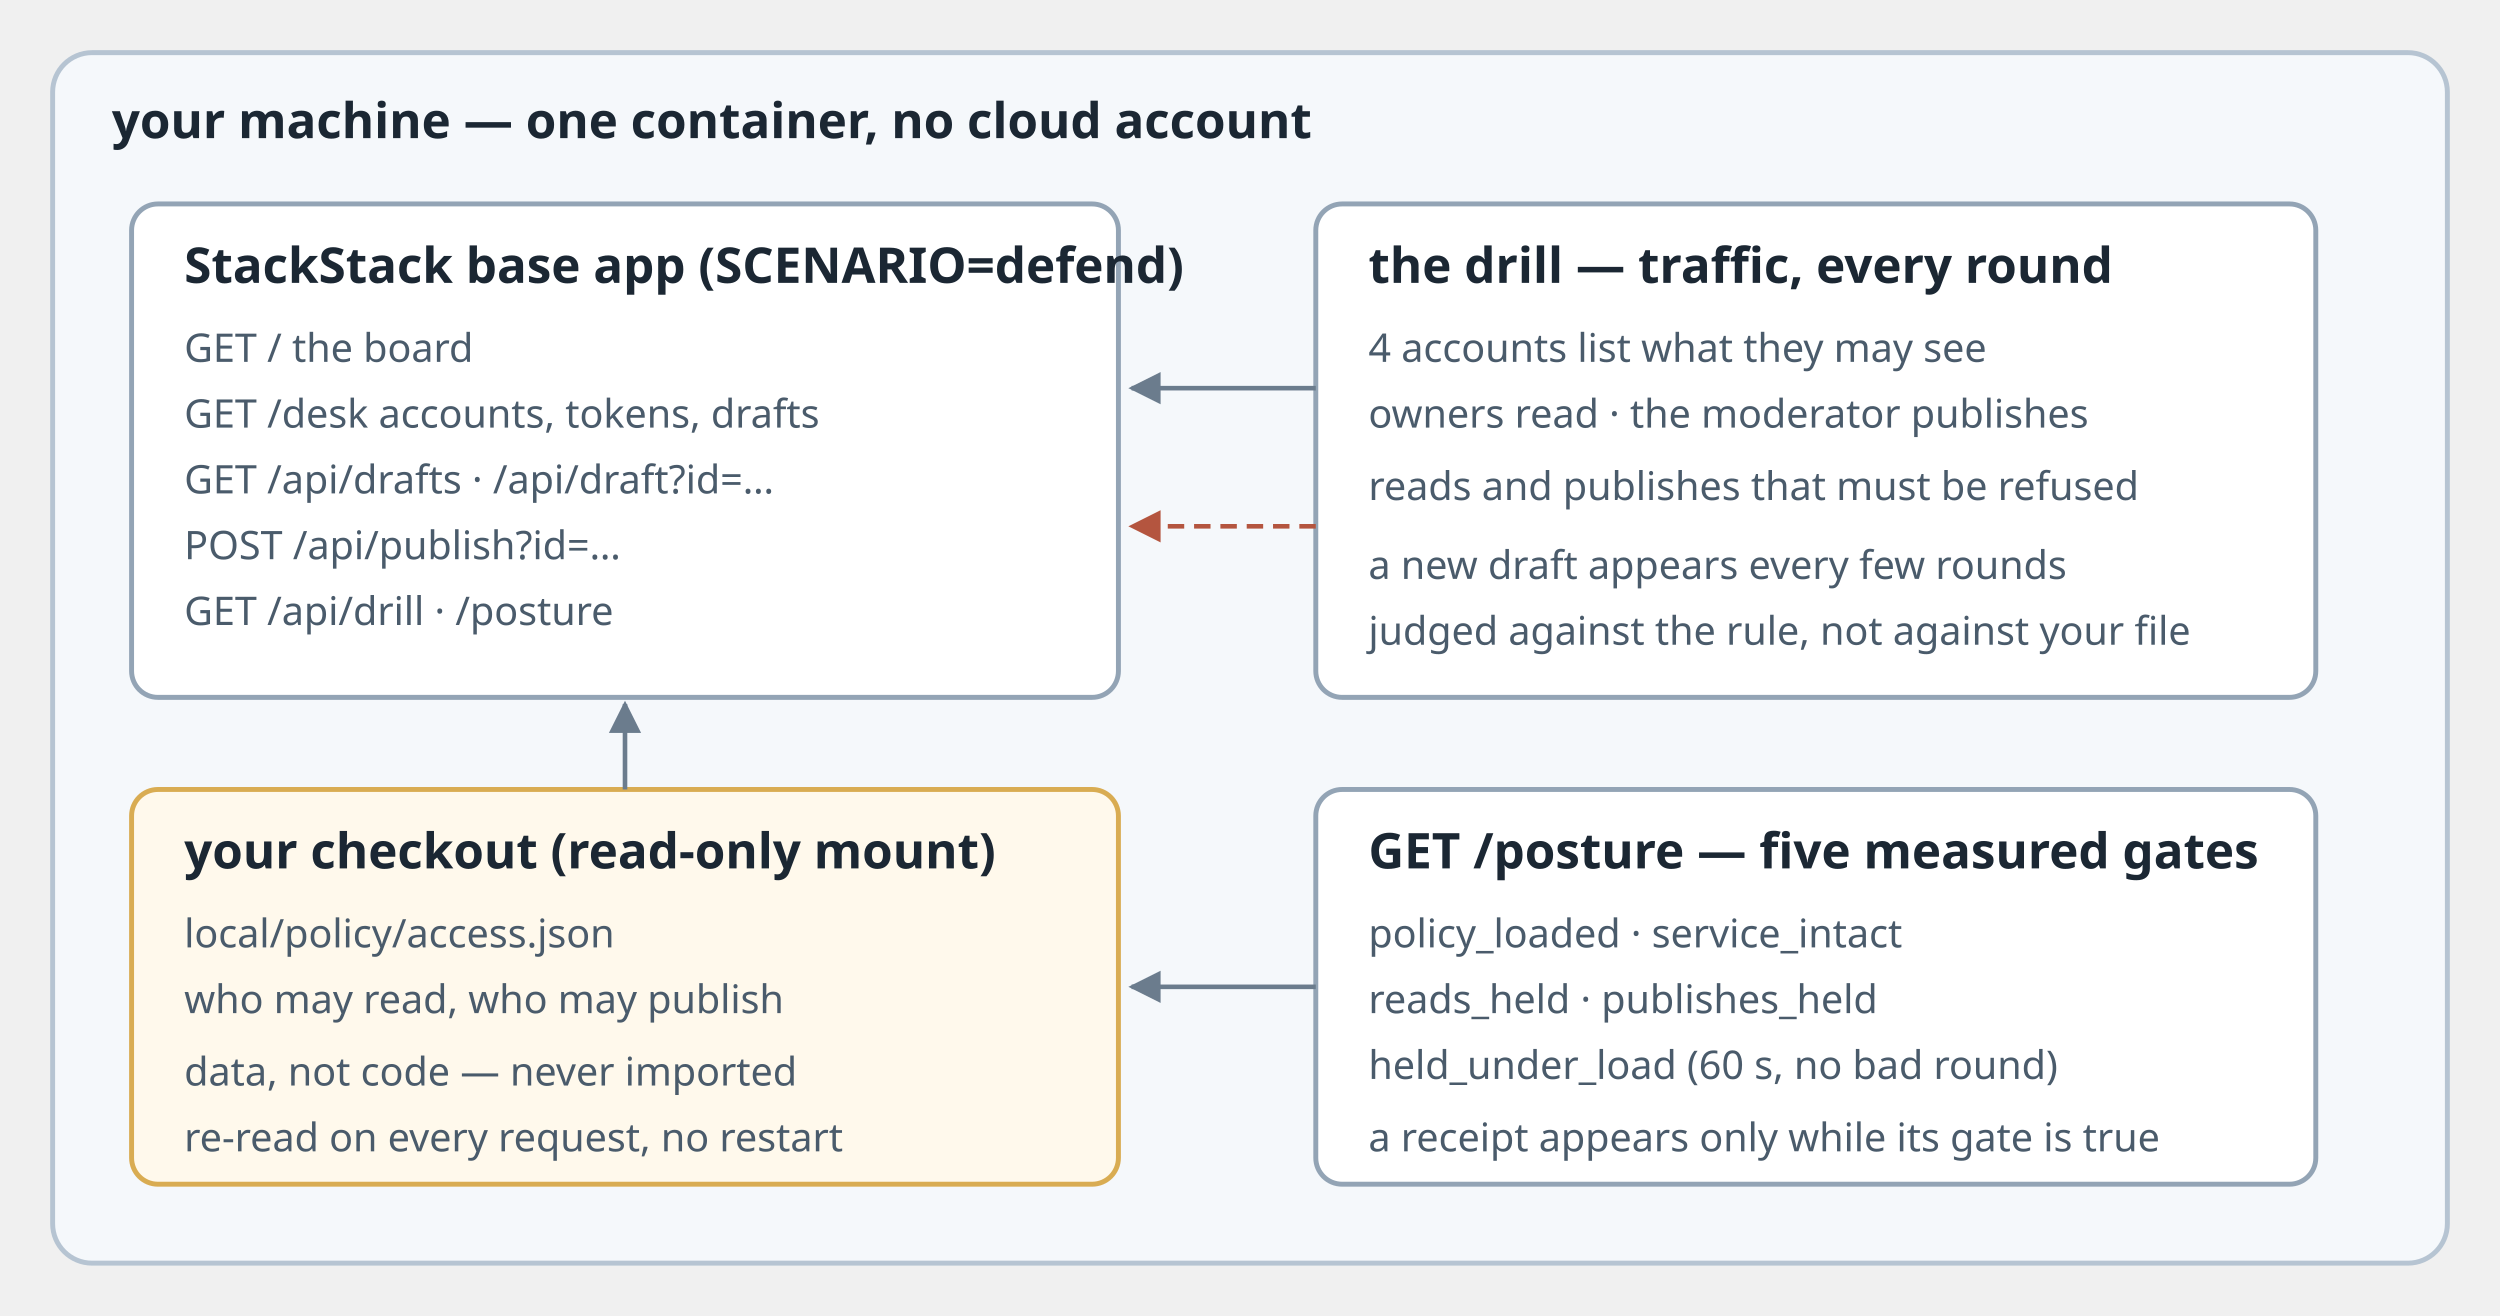
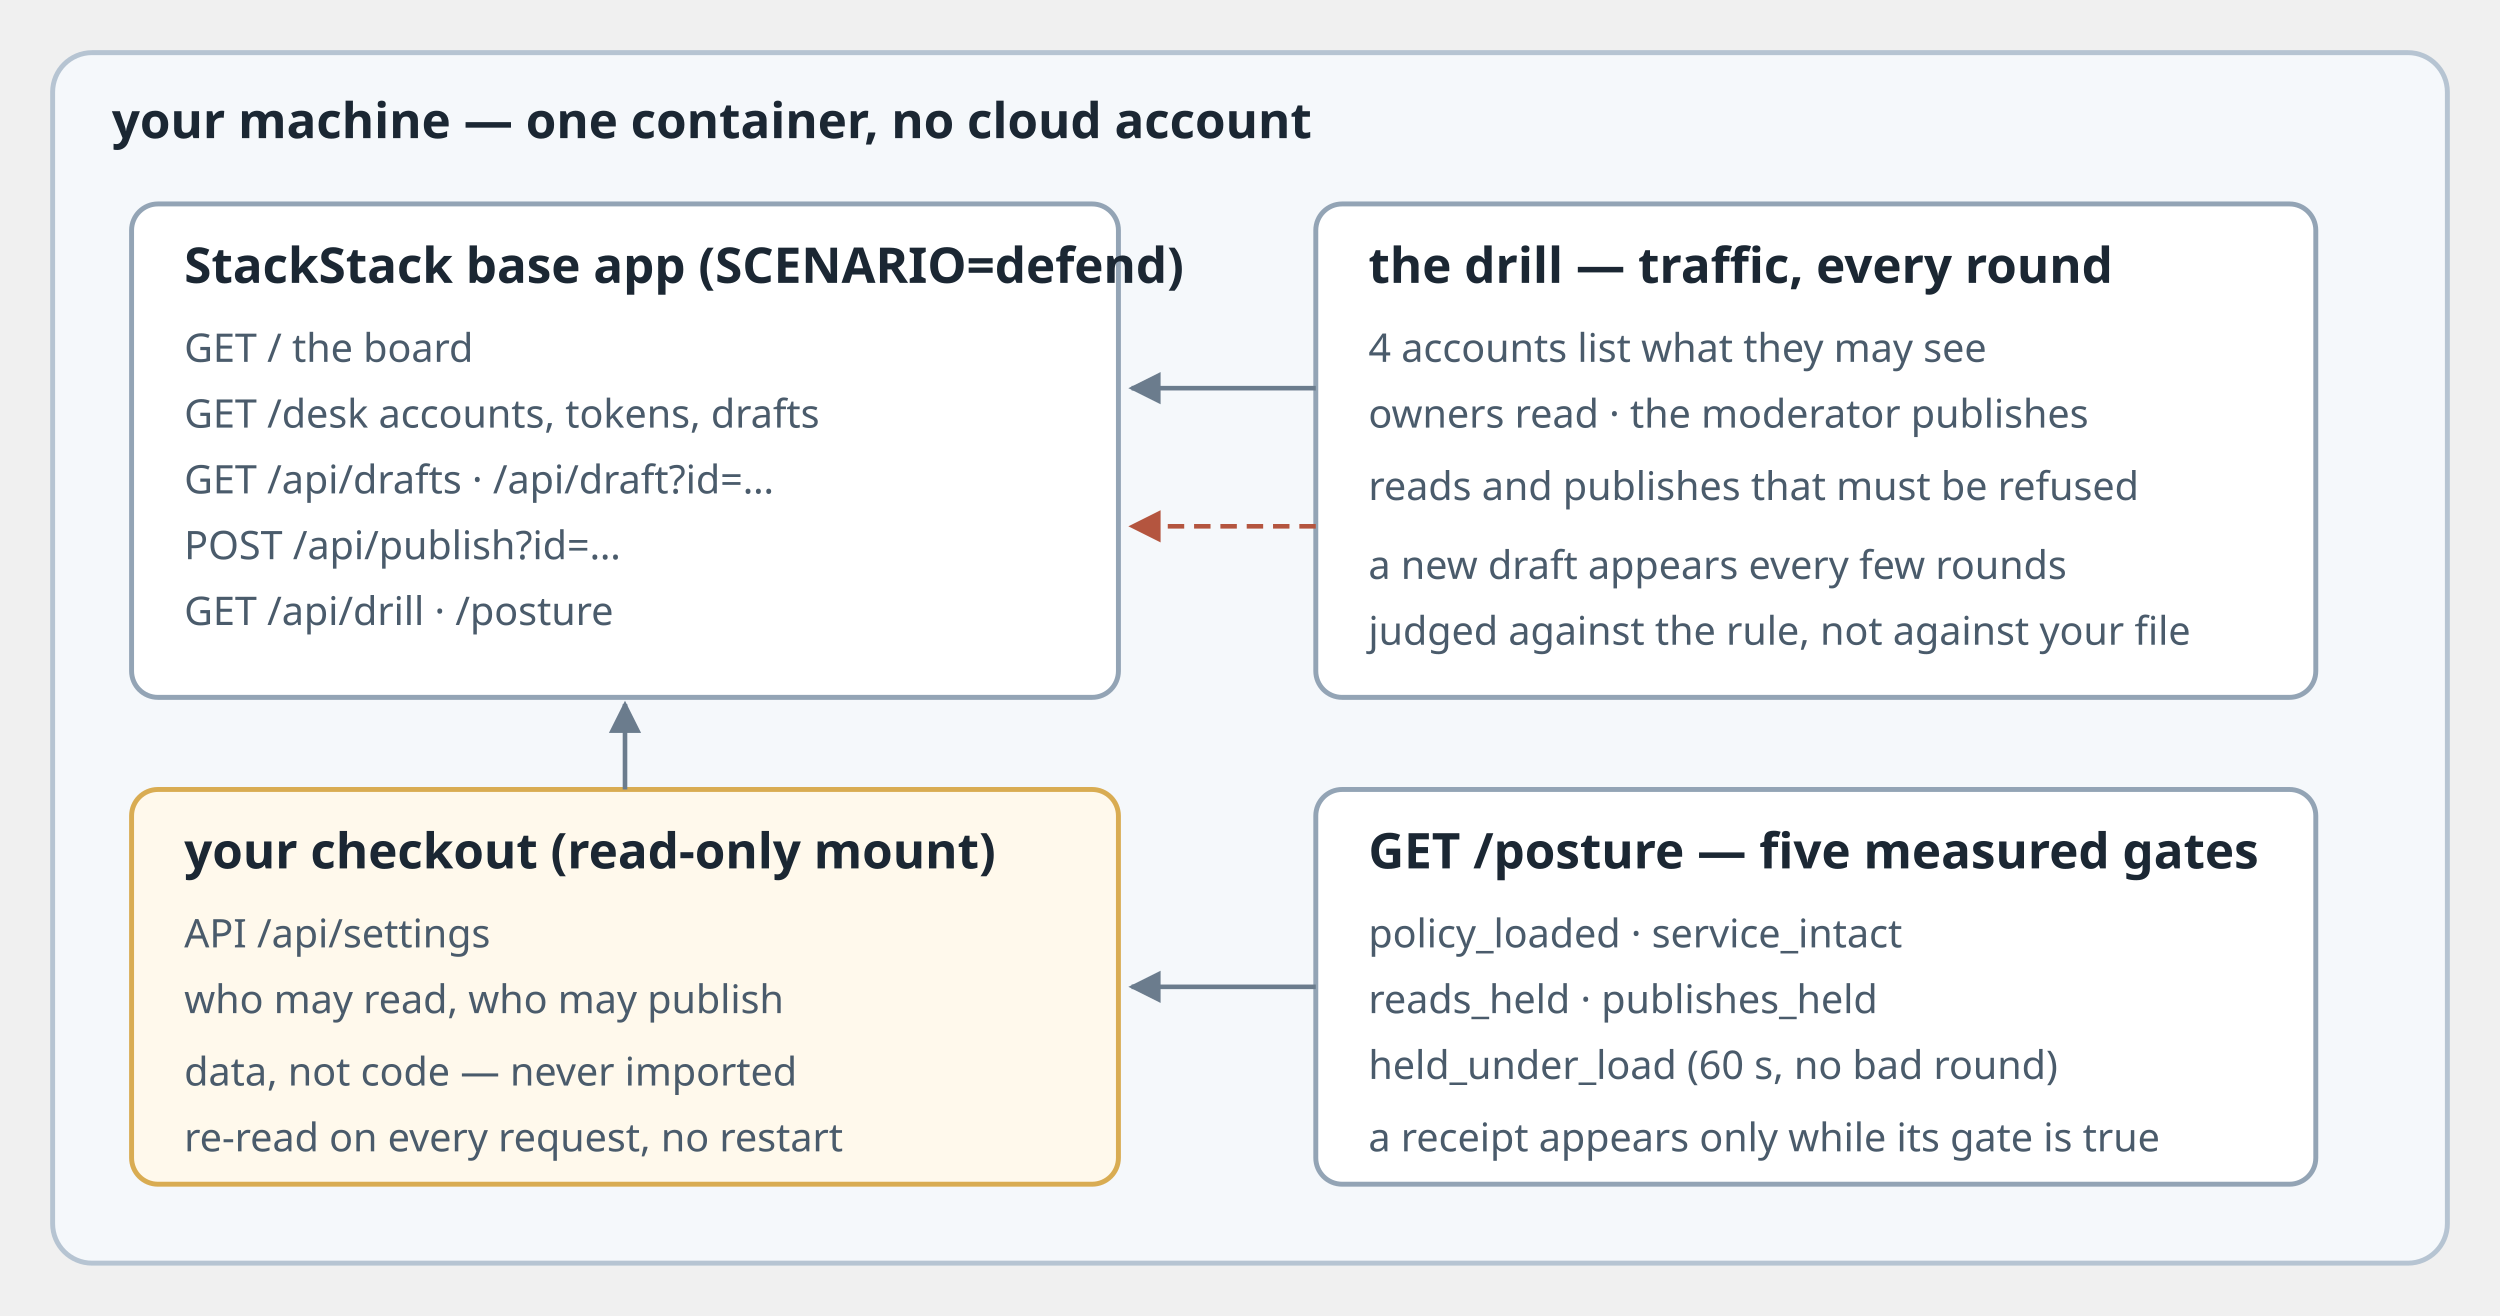
<svg xmlns="http://www.w3.org/2000/svg" viewBox="0 0 760 400" width="760" height="400" role="img" aria-label="stackstack-defend architecture">
  <style>
    text { font-family: system-ui, sans-serif; fill: #1b2733; }
    .t { font-size: 15px; font-weight: 600; }
    .s { font-size: 12px; fill: #4a5b6b; }
    .box { fill: #ffffff; stroke: #93a4b5; stroke-width: 1.5; rx: 8; }
    .host { fill: #f5f8fb; stroke: #b6c4d2; stroke-width: 1.5; rx: 12; }
    .own { fill: #fff9ec; stroke: #d9ac52; stroke-width: 1.5; rx: 8; }
    .arrow { stroke: #6b7c8d; stroke-width: 1.4; fill: none; marker-end: url(#a); }
    .bad { stroke: #b4553f; stroke-width: 1.4; fill: none; marker-end: url(#b); stroke-dasharray: 5 3; }
  </style>
  <defs>
    <marker id="a" viewBox="0 0 10 10" refX="9" refY="5" markerWidth="7" markerHeight="7" orient="auto-start-reverse">
      <path d="M0 0 L10 5 L0 10 z" fill="#6b7c8d" />
    </marker>
    <marker id="b" viewBox="0 0 10 10" refX="9" refY="5" markerWidth="7" markerHeight="7" orient="auto-start-reverse">
      <path d="M0 0 L10 5 L0 10 z" fill="#b4553f" />
    </marker>
  </defs>
  <rect class="host" x="16" y="16" width="728" height="368" />
  <text class="t" x="34" y="42">your machine — one container, no cloud account</text>
  <rect class="box" x="40" y="62" width="300" height="150" />
  <text class="t" x="56" y="86">StackStack base app (SCENARIO=defend)</text>
  <text class="s" x="56" y="110">GET /            the board</text>
  <text class="s" x="56" y="130">GET /desk        accounts, tokens, drafts</text>
  <text class="s" x="56" y="150">GET /api/drafts  ·  /api/draft?id=…</text>
  <text class="s" x="56" y="170">POST /api/publish?id=…</text>
  <text class="s" x="56" y="190">GET /api/drill   ·  /posture</text>
  <rect class="box" x="400" y="62" width="304" height="150" />
  <text class="t" x="416" y="86">the drill — traffic, every round</text>
  <text class="s" x="416" y="110">4 accounts list what they may see</text>
  <text class="s" x="416" y="130">owners read · the moderator publishes</text>
  <text class="s" x="416" y="152">reads and publishes that must be refused</text>
  <text class="s" x="416" y="176">a new draft appears every few rounds</text>
  <text class="s" x="416" y="196">judged against the rule, not against your file</text>
  <path class="arrow" d="M400 118 C 372 118, 368 118, 344 118" />
  <path class="bad" d="M400 160 C 372 160, 368 160, 344 160" />
  <rect class="own" x="40" y="240" width="300" height="120" />
  <text class="t" x="56" y="264">your checkout (read-only mount)</text>
-   <text class="s" x="56" y="288">local/policy/access.json</text>
+   <text class="s" x="56" y="288">API /api/settings</text>
  <text class="s" x="56" y="308">who may read, who may publish</text>
  <text class="s" x="56" y="330">data, not code — never imported</text>
  <text class="s" x="56" y="350">re-read on every request, no restart</text>
  <path class="arrow" d="M190 240 L 190 214" />
  <rect class="box" x="400" y="240" width="304" height="120" />
  <text class="t" x="416" y="264">GET /posture — five measured gates</text>
  <text class="s" x="416" y="288">policy_loaded · service_intact</text>
  <text class="s" x="416" y="308">reads_held · publishes_held</text>
  <text class="s" x="416" y="328">held_under_load (60 s, no bad round)</text>
  <text class="s" x="416" y="350">a receipt appears only while its gate is true</text>
  <path class="arrow" d="M400 300 C 372 300, 368 300, 344 300" transform="translate(0,0)" />
</svg>
